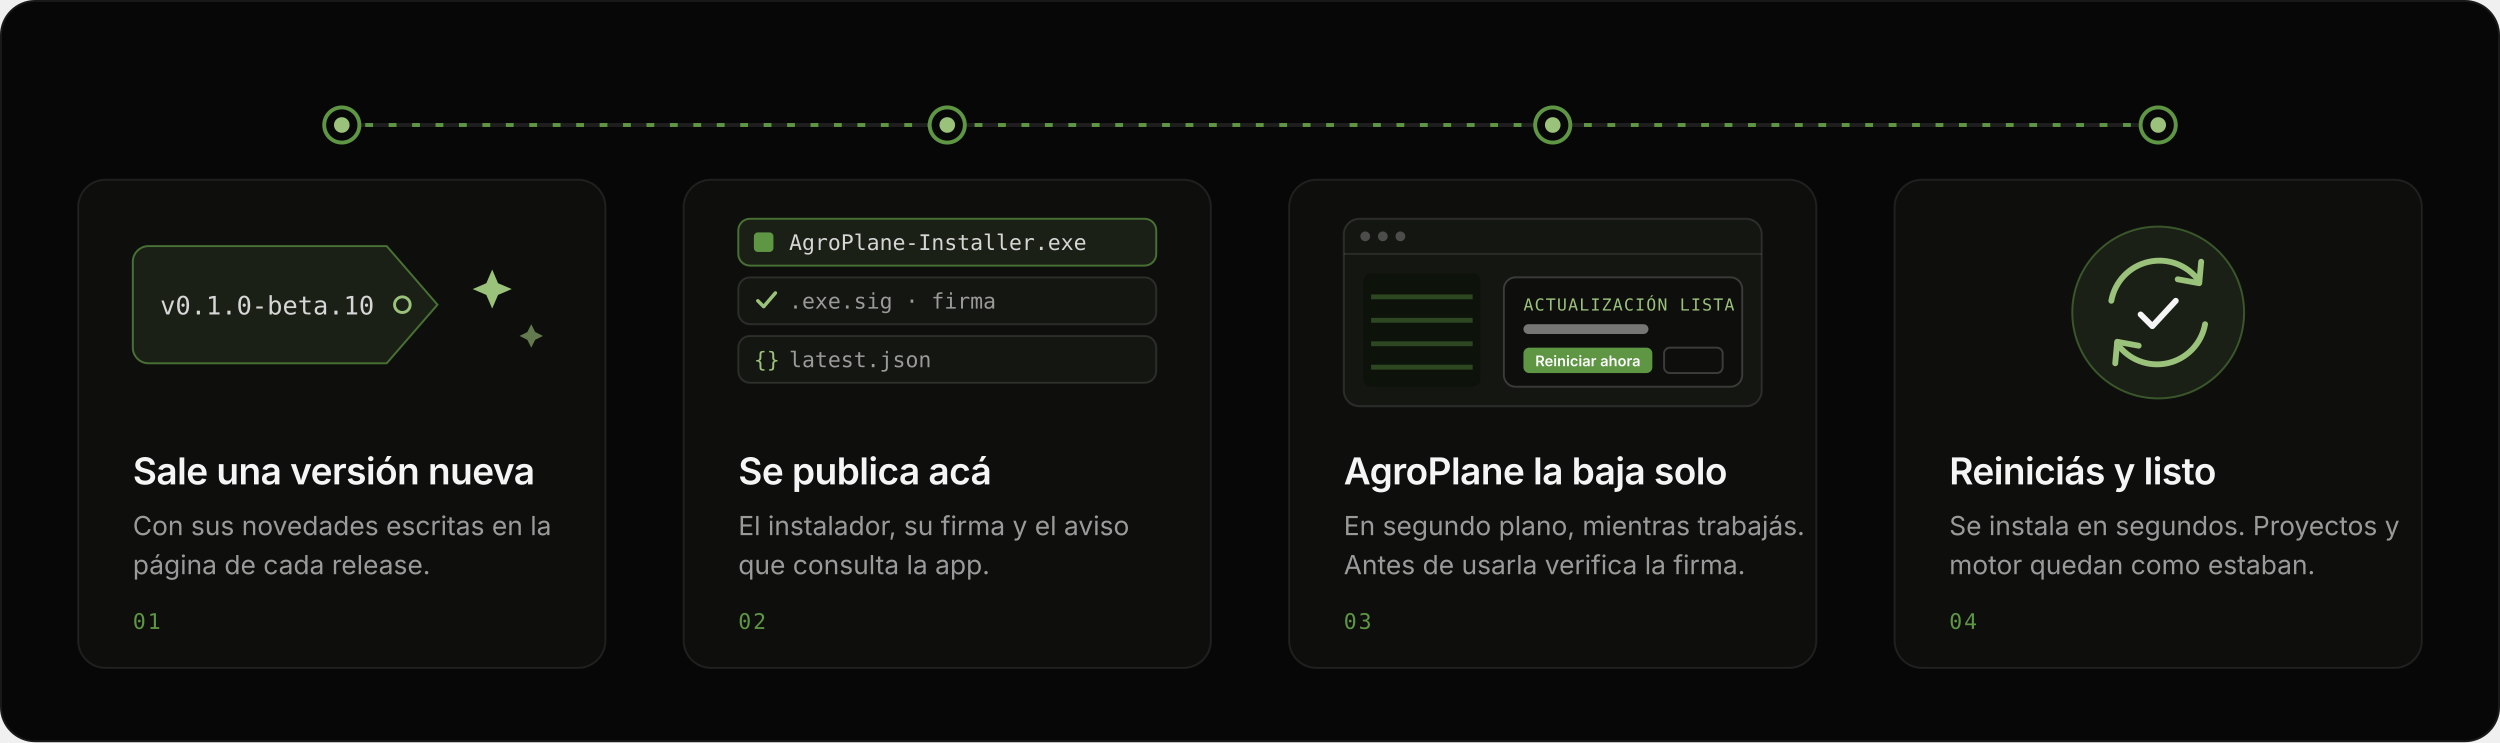
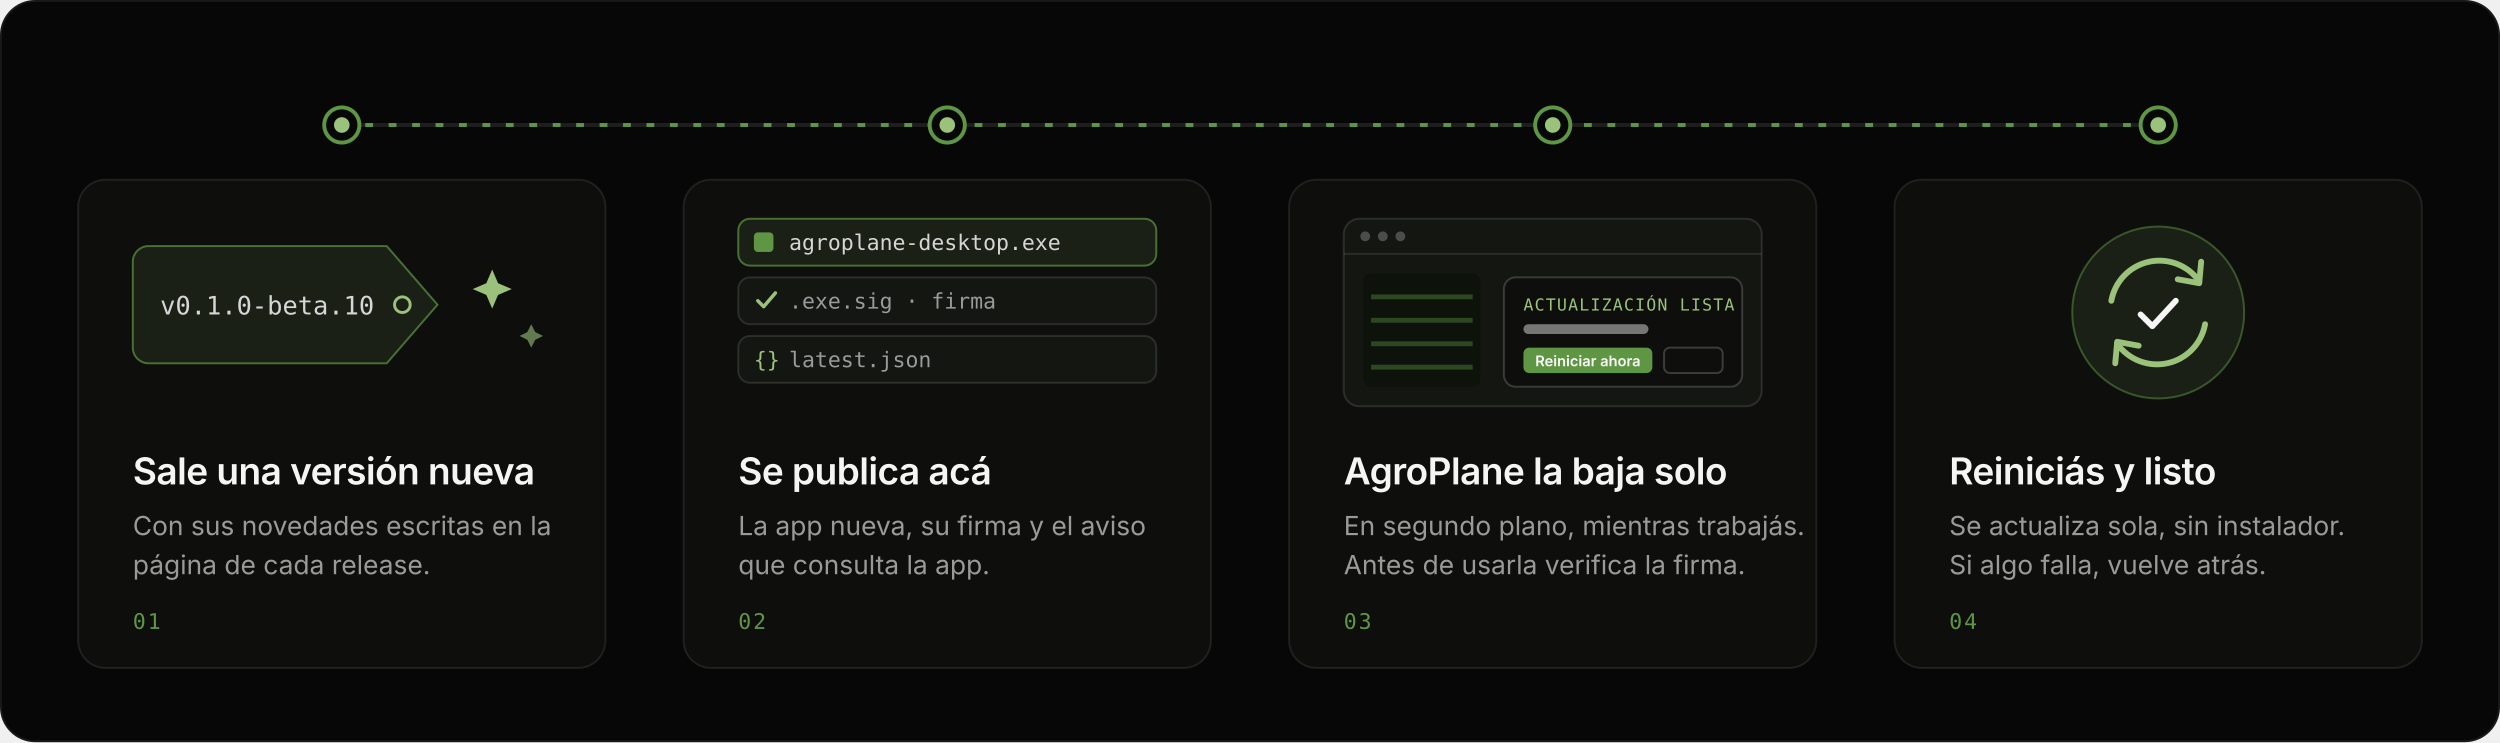
<svg xmlns="http://www.w3.org/2000/svg" width="1280" height="380" viewBox="0 0 1280 380" role="img" aria-labelledby="t d">
  <rect width="1280" height="380" rx="18" fill="#070707" />
  <rect x=".5" y=".5" width="1279" height="379" rx="17.5" fill="none" stroke="#F5F5F5" stroke-opacity=".08" />
  <path d="M175 64H1105" stroke="#F5F5F5" stroke-opacity=".1" stroke-width="2" />
  <path d="M175 64H1105" stroke="#5E9644" stroke-width="2" stroke-dasharray="4 8" />
  <g fill="#070707" stroke="#5E9644" stroke-width="2">
    <circle cx="175" cy="64" r="9" />
    <circle cx="485" cy="64" r="9" />
    <circle cx="795" cy="64" r="9" />
    <circle cx="1105" cy="64" r="9" />
  </g>
  <g fill="#9BC27A">
    <circle cx="175" cy="64" r="4" />
    <circle cx="485" cy="64" r="4" />
    <circle cx="795" cy="64" r="4" />
    <circle cx="1105" cy="64" r="4" />
  </g>
  <g fill="#0E0F0C" stroke="#F5F5F5" stroke-opacity=".09">
    <rect x="40" y="92" width="270" height="250" rx="14" />
    <rect x="350" y="92" width="270" height="250" rx="14" />
    <rect x="660" y="92" width="270" height="250" rx="14" />
    <rect x="970" y="92" width="270" height="250" rx="14" />
  </g>
  <g transform="translate(68 120)">
    <path d="M0 14a8 8 0 0 1 8-8h122l26 30-26 30H8a8 8 0 0 1-8-8Z" fill="#1B2016" stroke="#5E9644" stroke-opacity=".7" />
    <circle cx="138" cy="36" r="4" fill="none" stroke="#9BC27A" stroke-width="1.5" />
    <text x="14" y="41" fill="#D6D6D6" font-family="'JetBrains Mono',Menlo,Consolas,monospace" font-size="13">v0.1.0-beta.10</text>
    <g fill="#9BC27A">
      <path d="M184 18l3 7 7 3-7 3-3 7-3-7-7-3 7-3Z" />
      <path d="M204 46l2 4 4 2-4 2-2 4-2-4-4-2 4-2Z" fill-opacity=".6" />
    </g>
  </g>
  <g transform="translate(378 112)" font-family="'JetBrains Mono',Menlo,Consolas,monospace" font-size="11">
    <rect x="0" y="0" width="214" height="24" rx="6" fill="#1B2016" stroke="#5E9644" stroke-opacity=".7" />
    <rect x="8" y="7" width="10" height="10" rx="2" fill="#5E9644" />
-     <text x="26" y="16" fill="#D6D6D6">AgroPlane-Installer.exe</text>
+     <text x="26" y="16" fill="#D6D6D6">agroplane-desktop.exe</text>
    <rect x="0" y="30" width="214" height="24" rx="6" fill="#141612" stroke="#F5F5F5" stroke-opacity=".12" />
    <path d="M10 42l3 3 6-7" fill="none" stroke="#9BC27A" stroke-width="1.8" stroke-linecap="round" stroke-linejoin="round" />
    <text x="26" y="46" fill="#9A9A9A">.exe.sig · firma</text>
    <rect x="0" y="60" width="214" height="24" rx="6" fill="#141612" stroke="#F5F5F5" stroke-opacity=".12" />
    <text x="8" y="76" fill="#9BC27A">{}</text>
    <text x="26" y="76" fill="#9A9A9A">latest.json</text>
  </g>
  <g transform="translate(688 112)">
    <rect width="214" height="96" rx="8" fill="#141612" stroke="#F5F5F5" stroke-opacity=".12" />
    <path d="M0 18h214" stroke="#F5F5F5" stroke-opacity=".1" />
    <g fill="#F5F5F5" fill-opacity=".25">
      <circle cx="11" cy="9" r="2.5" />
      <circle cx="20" cy="9" r="2.5" />
      <circle cx="29" cy="9" r="2.5" />
    </g>
    <rect x="10" y="28" width="60" height="58" rx="4" fill="#0D120A" />
    <path d="M14 40h52M14 52h52M14 64h52M14 76h52" stroke="#4D7C38" stroke-width="2.5" stroke-opacity=".5" />
    <g transform="translate(82 30)">
      <rect width="122" height="56" rx="6" fill="#0E0F0C" stroke="#F5F5F5" stroke-opacity=".18" />
      <text x="10" y="17" fill="#9BC27A" font-family="'JetBrains Mono',Menlo,Consolas,monospace" font-size="8.5" letter-spacing=".6">ACTUALIZACIÓN LISTA</text>
      <rect x="10" y="24" width="64" height="5" rx="2.5" fill="#F5F5F5" fill-opacity=".45" />
      <rect x="10" y="36" width="66" height="13" rx="3" fill="#5E9644" />
      <text x="43" y="45.5" fill="#FFF" font-family="'Inter','Segoe UI',Helvetica,Arial,sans-serif" font-size="7.5" font-weight="600" text-anchor="middle">Reiniciar ahora</text>
      <rect x="82" y="36" width="30" height="13" rx="3" fill="none" stroke="#F5F5F5" stroke-opacity=".2" />
    </g>
  </g>
  <g transform="translate(1105 160)">
    <circle r="44" fill="#1B2016" stroke="#5E9644" stroke-opacity=".5" />
    <path d="M-24 -6a25 25 0 0 1 45-10" fill="none" stroke="#9BC27A" stroke-width="3" stroke-linecap="round" />
    <path d="M22 -26 21 -15 10 -17" fill="none" stroke="#9BC27A" stroke-width="3" stroke-linecap="round" stroke-linejoin="round" />
    <path d="M24 6a25 25 0 0 1-45 10" fill="none" stroke="#9BC27A" stroke-width="3" stroke-linecap="round" />
    <path d="M-22 26 -21 15 -10 17" fill="none" stroke="#9BC27A" stroke-width="3" stroke-linecap="round" stroke-linejoin="round" />
    <path d="M-9 1l6 6 12-13" fill="none" stroke="#F5F5F5" stroke-width="3" stroke-linecap="round" stroke-linejoin="round" />
  </g>
  <g font-family="'Inter','Segoe UI',Helvetica,Arial,sans-serif">
    <text x="68" y="248" fill="#F5F5F5" font-size="19" font-weight="600" letter-spacing="-.3">Sale una versión nueva</text>
    <text x="68" y="274" fill="#9A9A9A" font-size="13.5">Con sus novedades escritas en la</text>
    <text x="68" y="294" fill="#9A9A9A" font-size="13.5">página de cada release.</text>
    <text x="378" y="248" fill="#F5F5F5" font-size="19" font-weight="600" letter-spacing="-.3">Se publica acá</text>
-     <text x="378" y="274" fill="#9A9A9A" font-size="13.5">El instalador, su firma y el aviso</text>
+     <text x="378" y="274" fill="#9A9A9A" font-size="13.5">La app nueva, su firma y el aviso</text>
    <text x="378" y="294" fill="#9A9A9A" font-size="13.5">que consulta la app.</text>
    <text x="688" y="248" fill="#F5F5F5" font-size="19" font-weight="600" letter-spacing="-.3">AgroPlane la baja solo</text>
    <text x="688" y="274" fill="#9A9A9A" font-size="13.5">En segundo plano, mientras trabajás.</text>
    <text x="688" y="294" fill="#9A9A9A" font-size="13.5">Antes de usarla verifica la firma.</text>
    <text x="998" y="248" fill="#F5F5F5" font-size="19" font-weight="600" letter-spacing="-.3">Reiniciás y listo</text>
-     <text x="998" y="274" fill="#9A9A9A" font-size="13.5">Se instala en segundos. Proyectos y</text>
-     <text x="998" y="294" fill="#9A9A9A" font-size="13.5">motor quedan como estaban.</text>
+     <text x="998" y="274" fill="#9A9A9A" font-size="13.5">Se actualiza sola, sin instalador.</text>
+     <text x="998" y="294" fill="#9A9A9A" font-size="13.5">Si algo falla, vuelve atrás.</text>
  </g>
  <g font-family="'JetBrains Mono',Menlo,Consolas,monospace" font-size="11" fill="#5E9644" letter-spacing="1">
    <text x="68" y="322">01</text>
    <text x="378" y="322">02</text>
    <text x="688" y="322">03</text>
    <text x="998" y="322">04</text>
  </g>
</svg>
